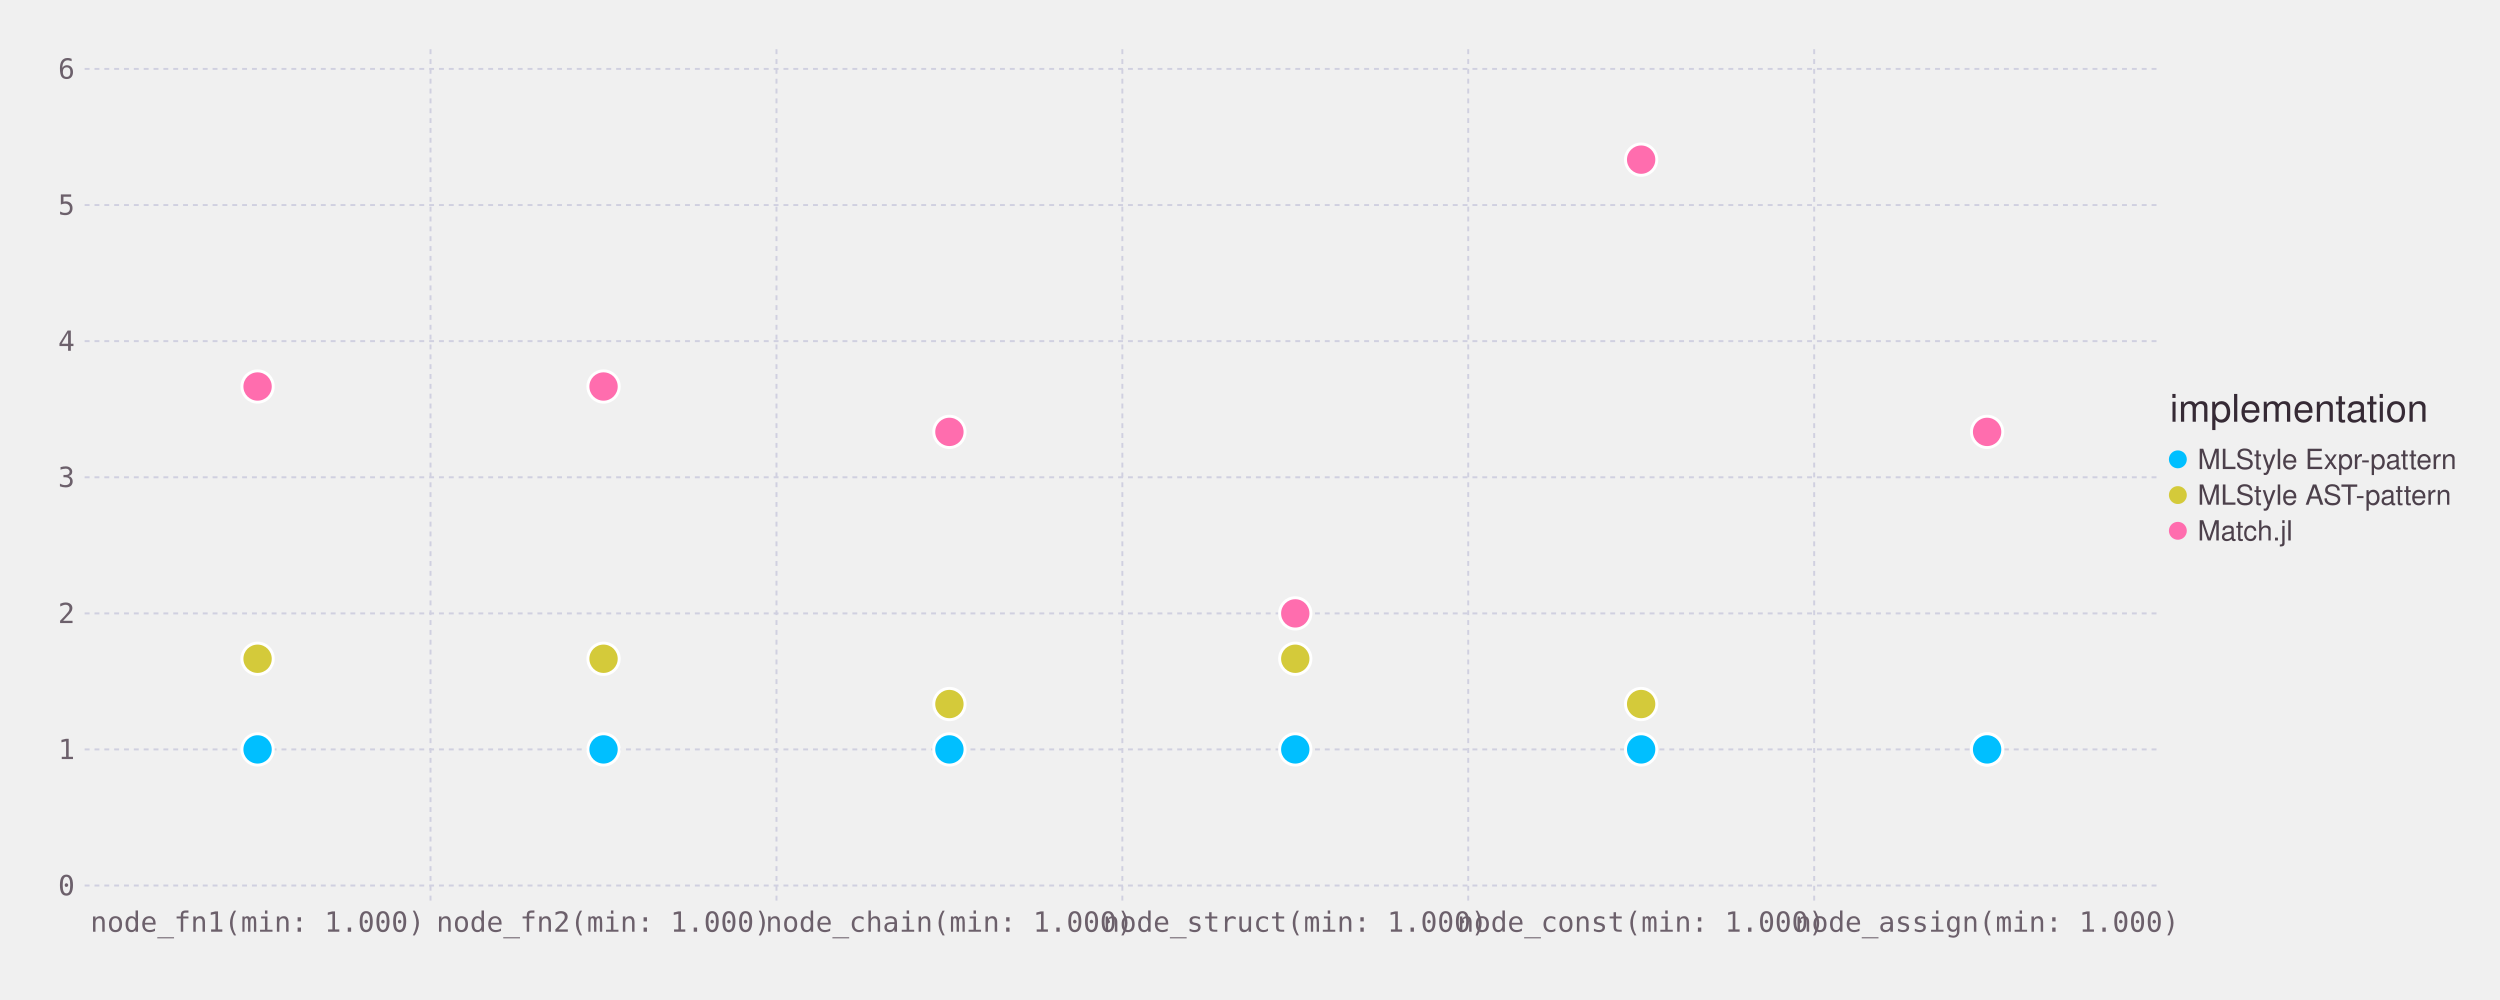
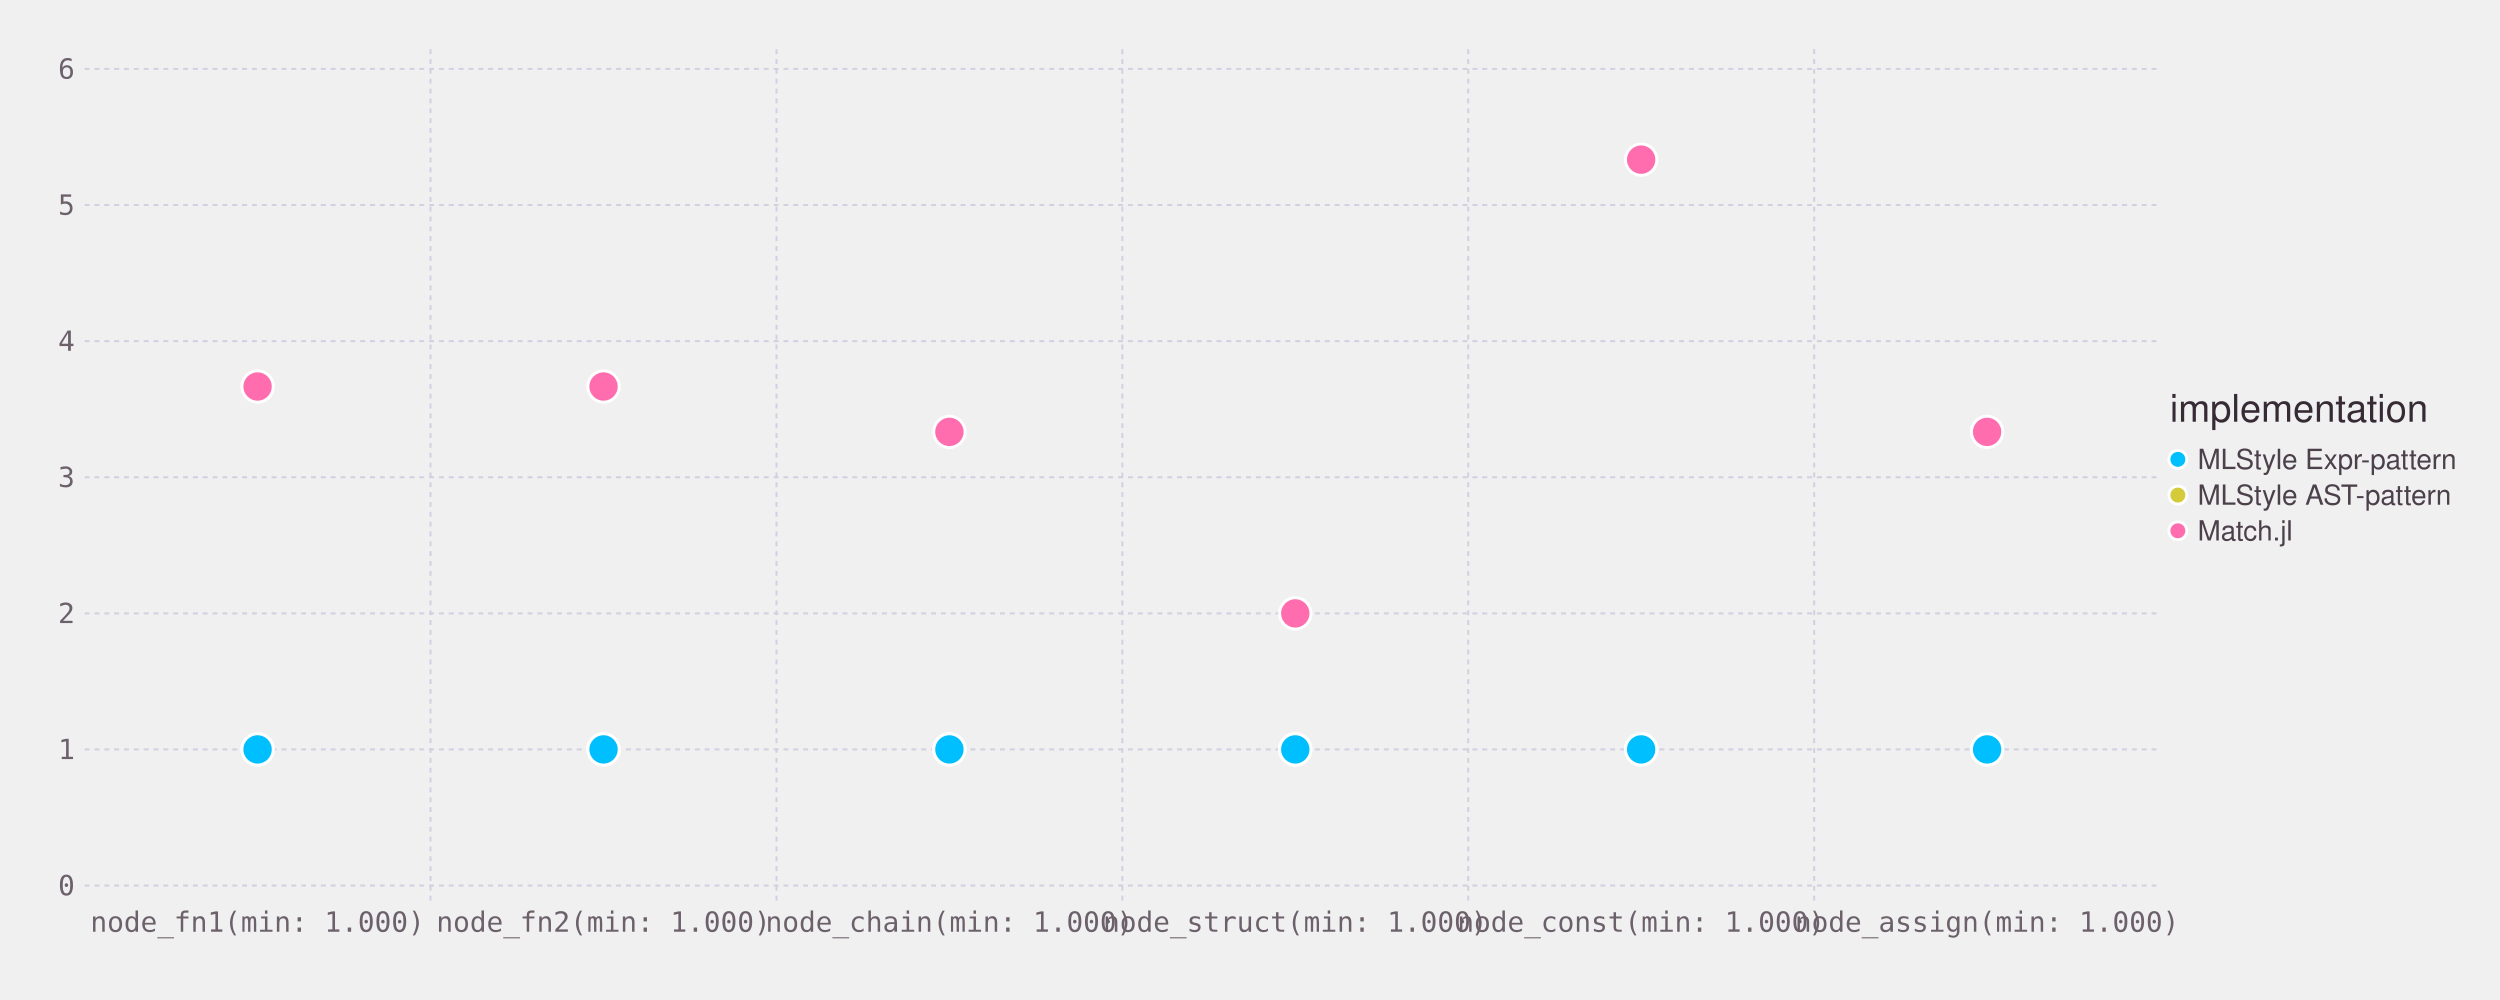
<svg xmlns="http://www.w3.org/2000/svg" version="1.2" width="254mm" height="101.6mm" viewBox="0 0 254 101.6" stroke="none" fill="#000000" stroke-width="0.3" font-size="3.88">
  <defs>
    <marker id="arrow" markerWidth="15" markerHeight="7" refX="5" refY="3.5" orient="auto" markerUnits="strokeWidth">
      <path d="M0,0 L15,3.5 L0,7 z" stroke="context-stroke" fill="context-stroke" />
    </marker>
  </defs>
-   <g class="plotroot yscalable" id="img-c766dcc5-1">
-     <g class="guide xlabels" font-size="2.82" font-family="Consolas" fill="#6C606B" id="img-c766dcc5-2">
+   <g class="plotroot yscalable" id="img-00bf88ae-1">
+     <g class="guide xlabels" font-size="2.82" font-family="Consolas" fill="#6C606B" id="img-00bf88ae-2">
      <g transform="translate(26.17,92.97)">
        <g class="primitive">
          <text text-anchor="middle" dy="0.6em">node_fn1(min: 1.000)</text>
        </g>
      </g>
      <g transform="translate(61.32,92.97)">
        <g class="primitive">
          <text text-anchor="middle" dy="0.6em">node_fn2(min: 1.000)</text>
        </g>
      </g>
      <g transform="translate(96.46,92.97)">
        <g class="primitive">
          <text text-anchor="middle" dy="0.6em">node_chain(min: 1.000)</text>
        </g>
      </g>
      <g transform="translate(131.6,92.97)">
        <g class="primitive">
          <text text-anchor="middle" dy="0.6em">node_struct(min: 1.000)</text>
        </g>
      </g>
      <g transform="translate(166.74,92.97)">
        <g class="primitive">
          <text text-anchor="middle" dy="0.6em">node_const(min: 1.000)</text>
        </g>
      </g>
      <g transform="translate(201.89,92.97)">
        <g class="primitive">
          <text text-anchor="middle" dy="0.6em">node_assign(min: 1.000)</text>
        </g>
      </g>
    </g>
-     <g class="guide colorkey" id="img-c766dcc5-3">
-       <g fill="#4C404B" font-size="2.82" font-family="'PT Sans','Helvetica Neue','Helvetica',sans-serif" id="img-c766dcc5-4">
-         <g transform="translate(223.27,46.67)" id="img-c766dcc5-5" class="color_MLStyle_Expr-pattern">
+     <g class="guide colorkey" id="img-00bf88ae-3">
+       <g fill="#4C404B" font-size="2.82" font-family="'PT Sans','Helvetica Neue','Helvetica',sans-serif" id="img-00bf88ae-4">
+         <g transform="translate(223.27,46.67)" id="img-00bf88ae-5" class="color_MLStyle_Expr-pattern">
          <g class="primitive">
            <text dy="0.35em">MLStyle Expr-pattern</text>
          </g>
        </g>
-         <g transform="translate(223.27,50.3)" id="img-c766dcc5-6" class="color_MLStyle_AST-pattern">
+         <g transform="translate(223.27,50.3)" id="img-00bf88ae-6" class="color_MLStyle_AST-pattern">
          <g class="primitive">
            <text dy="0.35em">MLStyle AST-pattern</text>
          </g>
        </g>
-         <g transform="translate(223.27,53.93)" id="img-c766dcc5-7" class="color_Match.jl">
+         <g transform="translate(223.27,53.93)" id="img-00bf88ae-7" class="color_Match.jl">
          <g class="primitive">
            <text dy="0.35em">Match.jl</text>
          </g>
        </g>
      </g>
-       <g stroke="#000000" stroke-opacity="0.000" id="img-c766dcc5-8">
-         <g transform="translate(221.27,46.67)" id="img-c766dcc5-9" class="color_MLStyle_Expr-pattern" fill="#00BFFF">
+       <g fill-opacity="1" id="img-00bf88ae-8">
+         <g transform="translate(221.27,46.67)" id="img-00bf88ae-9" stroke="#FFFFFF" fill="#00BFFF" class="color_MLStyle_Expr-pattern">
          <circle cx="0" cy="0" r="0.91" class="primitive" />
        </g>
-         <g transform="translate(221.27,50.3)" id="img-c766dcc5-10" class="color_MLStyle_AST-pattern" fill="#D4CA3A">
+         <g transform="translate(221.27,50.3)" id="img-00bf88ae-10" stroke="#FFFFFF" fill="#D4CA3A" class="color_MLStyle_AST-pattern">
          <circle cx="0" cy="0" r="0.91" class="primitive" />
        </g>
-         <g transform="translate(221.27,53.93)" id="img-c766dcc5-11" class="color_Match.jl" fill="#FF6DAE">
+         <g transform="translate(221.27,53.93)" id="img-00bf88ae-11" stroke="#FFFFFF" fill="#FF6DAE" class="color_Match.jl">
          <circle cx="0" cy="0" r="0.91" class="primitive" />
        </g>
      </g>
-       <g fill="#362A35" font-size="3.88" font-family="'PT Sans','Helvetica Neue','Helvetica',sans-serif" stroke="#000000" stroke-opacity="0.000" id="img-c766dcc5-12">
-         <g transform="translate(220.46,42.85)" id="img-c766dcc5-13">
+       <g fill="#362A35" font-size="3.88" font-family="'PT Sans','Helvetica Neue','Helvetica',sans-serif" stroke="#000000" stroke-opacity="0.000" id="img-00bf88ae-12">
+         <g transform="translate(220.46,42.85)" id="img-00bf88ae-13">
          <g class="primitive">
-             <text>implementation</text>
+             <text dy="-0em">implementation</text>
          </g>
        </g>
      </g>
    </g>
-     <g clip-path="url(#img-c766dcc5-14)">
-       <g id="img-c766dcc5-15">
-         <g pointer-events="visible" fill="#000000" fill-opacity="0.000" stroke="#000000" stroke-opacity="0.000" class="guide background" id="img-c766dcc5-16">
-           <g transform="translate(114.03,48.49)" id="img-c766dcc5-17">
+     <g clip-path="url(#img-00bf88ae-14)">
+       <g id="img-00bf88ae-15">
+         <g pointer-events="visible" fill="#000000" fill-opacity="0.000" stroke="#000000" stroke-opacity="0.000" class="guide background" id="img-00bf88ae-16">
+           <g transform="translate(114.03,48.49)" id="img-00bf88ae-17">
            <path d="M-105.43,-43.49 L 105.43 -43.49 105.43 43.49 -105.43 43.49 z" class="primitive" />
          </g>
        </g>
-         <g class="guide ygridlines xfixed" stroke-dasharray="0.5,0.5" stroke-width="0.2" stroke="#D0D0E0" id="img-c766dcc5-18">
-           <g transform="translate(114.03,89.97)" id="img-c766dcc5-19">
-             <path fill="none" d="M-105.43,0 L 105.43 0" class="primitive" />
-           </g>
-           <g transform="translate(114.03,76.14)" id="img-c766dcc5-20">
-             <path fill="none" d="M-105.43,0 L 105.43 0" class="primitive" />
-           </g>
-           <g transform="translate(114.03,62.32)" id="img-c766dcc5-21">
-             <path fill="none" d="M-105.43,0 L 105.43 0" class="primitive" />
-           </g>
-           <g transform="translate(114.03,48.49)" id="img-c766dcc5-22">
-             <path fill="none" d="M-105.43,0 L 105.43 0" class="primitive" />
-           </g>
-           <g transform="translate(114.03,34.66)" id="img-c766dcc5-23">
-             <path fill="none" d="M-105.43,0 L 105.43 0" class="primitive" />
-           </g>
-           <g transform="translate(114.03,20.83)" id="img-c766dcc5-24">
-             <path fill="none" d="M-105.43,0 L 105.43 0" class="primitive" />
-           </g>
-           <g transform="translate(114.03,7)" id="img-c766dcc5-25">
-             <path fill="none" d="M-105.43,0 L 105.43 0" class="primitive" />
-           </g>
-         </g>
-         <g class="guide xgridlines yfixed" stroke-dasharray="0.5,0.5" stroke-width="0.2" stroke="#D0D0E0" id="img-c766dcc5-26">
-           <g transform="translate(43.74,48.49)" id="img-c766dcc5-27">
-             <path fill="none" d="M0,-43.49 L 0 43.49" class="primitive" />
-           </g>
-           <g transform="translate(78.89,48.49)" id="img-c766dcc5-28">
-             <path fill="none" d="M0,-43.49 L 0 43.49" class="primitive" />
-           </g>
-           <g transform="translate(114.03,48.49)" id="img-c766dcc5-29">
-             <path fill="none" d="M0,-43.49 L 0 43.49" class="primitive" />
-           </g>
-           <g transform="translate(149.17,48.49)" id="img-c766dcc5-30">
-             <path fill="none" d="M0,-43.49 L 0 43.49" class="primitive" />
-           </g>
-           <g transform="translate(184.32,48.49)" id="img-c766dcc5-31">
-             <path fill="none" d="M0,-43.49 L 0 43.49" class="primitive" />
-           </g>
-         </g>
-         <g class="plotpanel" id="img-c766dcc5-32">
-           <g class="geometry" id="img-c766dcc5-33">
-             <g stroke-width="0.3" id="img-c766dcc5-34">
-               <g class="color_Match.jl" stroke="#FFFFFF" fill="#FF6DAE" id="img-c766dcc5-35">
-                 <g class="marker" id="img-c766dcc5-36">
-                   <g transform="translate(201.89,43.88)" id="img-c766dcc5-37">
-                     <circle cx="0" cy="0" r="1.59" class="primitive" />
-                   </g>
-                 </g>
-               </g>
-               <g class="color_Match.jl" stroke="#FFFFFF" fill="#FF6DAE" id="img-c766dcc5-38">
-                 <g class="marker" id="img-c766dcc5-39">
-                   <g transform="translate(166.74,16.22)" id="img-c766dcc5-40">
-                     <circle cx="0" cy="0" r="1.59" class="primitive" />
-                   </g>
-                 </g>
-               </g>
-               <g class="color_Match.jl" stroke="#FFFFFF" fill="#FF6DAE" id="img-c766dcc5-41">
-                 <g class="marker" id="img-c766dcc5-42">
-                   <g transform="translate(131.6,62.32)" id="img-c766dcc5-43">
-                     <circle cx="0" cy="0" r="1.59" class="primitive" />
-                   </g>
-                 </g>
-               </g>
-               <g class="color_Match.jl" stroke="#FFFFFF" fill="#FF6DAE" id="img-c766dcc5-44">
-                 <g class="marker" id="img-c766dcc5-45">
-                   <g transform="translate(96.46,43.88)" id="img-c766dcc5-46">
-                     <circle cx="0" cy="0" r="1.59" class="primitive" />
-                   </g>
-                 </g>
-               </g>
-               <g class="color_Match.jl" stroke="#FFFFFF" fill="#FF6DAE" id="img-c766dcc5-47">
-                 <g class="marker" id="img-c766dcc5-48">
-                   <g transform="translate(61.32,39.27)" id="img-c766dcc5-49">
-                     <circle cx="0" cy="0" r="1.59" class="primitive" />
-                   </g>
-                 </g>
-               </g>
-               <g class="color_Match.jl" stroke="#FFFFFF" fill="#FF6DAE" id="img-c766dcc5-50">
-                 <g class="marker" id="img-c766dcc5-51">
-                   <g transform="translate(26.17,39.27)" id="img-c766dcc5-52">
-                     <circle cx="0" cy="0" r="1.59" class="primitive" />
-                   </g>
-                 </g>
-               </g>
-               <g class="color_MLStyle_AST-pattern" stroke="#FFFFFF" fill="#D4CA3A" id="img-c766dcc5-53">
-                 <g class="marker" id="img-c766dcc5-54">
-                   <g transform="translate(201.89,76.14)" id="img-c766dcc5-55">
-                     <circle cx="0" cy="0" r="1.59" class="primitive" />
-                   </g>
-                 </g>
-               </g>
-               <g class="color_MLStyle_AST-pattern" stroke="#FFFFFF" fill="#D4CA3A" id="img-c766dcc5-56">
-                 <g class="marker" id="img-c766dcc5-57">
-                   <g transform="translate(166.74,71.53)" id="img-c766dcc5-58">
-                     <circle cx="0" cy="0" r="1.59" class="primitive" />
-                   </g>
-                 </g>
-               </g>
-               <g class="color_MLStyle_AST-pattern" stroke="#FFFFFF" fill="#D4CA3A" id="img-c766dcc5-59">
-                 <g class="marker" id="img-c766dcc5-60">
-                   <g transform="translate(131.6,66.93)" id="img-c766dcc5-61">
-                     <circle cx="0" cy="0" r="1.59" class="primitive" />
-                   </g>
-                 </g>
-               </g>
-               <g class="color_MLStyle_AST-pattern" stroke="#FFFFFF" fill="#D4CA3A" id="img-c766dcc5-62">
-                 <g class="marker" id="img-c766dcc5-63">
-                   <g transform="translate(96.46,71.53)" id="img-c766dcc5-64">
-                     <circle cx="0" cy="0" r="1.59" class="primitive" />
-                   </g>
-                 </g>
-               </g>
-               <g class="color_MLStyle_AST-pattern" stroke="#FFFFFF" fill="#D4CA3A" id="img-c766dcc5-65">
-                 <g class="marker" id="img-c766dcc5-66">
-                   <g transform="translate(61.32,66.93)" id="img-c766dcc5-67">
-                     <circle cx="0" cy="0" r="1.59" class="primitive" />
-                   </g>
-                 </g>
-               </g>
-               <g class="color_MLStyle_AST-pattern" stroke="#FFFFFF" fill="#D4CA3A" id="img-c766dcc5-68">
-                 <g class="marker" id="img-c766dcc5-69">
-                   <g transform="translate(26.17,66.93)" id="img-c766dcc5-70">
-                     <circle cx="0" cy="0" r="1.59" class="primitive" />
-                   </g>
-                 </g>
-               </g>
-               <g class="color_MLStyle_Expr-pattern" stroke="#FFFFFF" fill="#00BFFF" id="img-c766dcc5-71">
-                 <g class="marker" id="img-c766dcc5-72">
-                   <g transform="translate(201.89,76.14)" id="img-c766dcc5-73">
-                     <circle cx="0" cy="0" r="1.59" class="primitive" />
-                   </g>
-                 </g>
-               </g>
-               <g class="color_MLStyle_Expr-pattern" stroke="#FFFFFF" fill="#00BFFF" id="img-c766dcc5-74">
-                 <g class="marker" id="img-c766dcc5-75">
-                   <g transform="translate(166.74,76.14)" id="img-c766dcc5-76">
-                     <circle cx="0" cy="0" r="1.59" class="primitive" />
-                   </g>
-                 </g>
-               </g>
-               <g class="color_MLStyle_Expr-pattern" stroke="#FFFFFF" fill="#00BFFF" id="img-c766dcc5-77">
-                 <g class="marker" id="img-c766dcc5-78">
-                   <g transform="translate(131.6,76.14)" id="img-c766dcc5-79">
-                     <circle cx="0" cy="0" r="1.59" class="primitive" />
-                   </g>
-                 </g>
-               </g>
-               <g class="color_MLStyle_Expr-pattern" stroke="#FFFFFF" fill="#00BFFF" id="img-c766dcc5-80">
-                 <g class="marker" id="img-c766dcc5-81">
-                   <g transform="translate(96.46,76.14)" id="img-c766dcc5-82">
-                     <circle cx="0" cy="0" r="1.59" class="primitive" />
-                   </g>
-                 </g>
-               </g>
-               <g class="color_MLStyle_Expr-pattern" stroke="#FFFFFF" fill="#00BFFF" id="img-c766dcc5-83">
-                 <g class="marker" id="img-c766dcc5-84">
-                   <g transform="translate(61.32,76.14)" id="img-c766dcc5-85">
-                     <circle cx="0" cy="0" r="1.59" class="primitive" />
-                   </g>
-                 </g>
-               </g>
-               <g class="color_MLStyle_Expr-pattern" stroke="#FFFFFF" fill="#00BFFF" id="img-c766dcc5-86">
-                 <g class="marker" id="img-c766dcc5-87">
-                   <g transform="translate(26.17,76.14)" id="img-c766dcc5-88">
+         <g class="guide ygridlines xfixed" stroke-dasharray="0.5,0.5" stroke-width="0.2" stroke="#D0D0E0" id="img-00bf88ae-18">
+           <g transform="translate(114.03,89.97)" id="img-00bf88ae-19">
+             <path fill="none" d="M-105.43,0 L 105.43 0" class="primitive" />
+           </g>
+           <g transform="translate(114.03,76.14)" id="img-00bf88ae-20">
+             <path fill="none" d="M-105.43,0 L 105.43 0" class="primitive" />
+           </g>
+           <g transform="translate(114.03,62.32)" id="img-00bf88ae-21">
+             <path fill="none" d="M-105.43,0 L 105.43 0" class="primitive" />
+           </g>
+           <g transform="translate(114.03,48.49)" id="img-00bf88ae-22">
+             <path fill="none" d="M-105.43,0 L 105.43 0" class="primitive" />
+           </g>
+           <g transform="translate(114.03,34.66)" id="img-00bf88ae-23">
+             <path fill="none" d="M-105.43,0 L 105.43 0" class="primitive" />
+           </g>
+           <g transform="translate(114.03,20.83)" id="img-00bf88ae-24">
+             <path fill="none" d="M-105.43,0 L 105.43 0" class="primitive" />
+           </g>
+           <g transform="translate(114.03,7)" id="img-00bf88ae-25">
+             <path fill="none" d="M-105.43,0 L 105.43 0" class="primitive" />
+           </g>
+         </g>
+         <g class="guide xgridlines yfixed" stroke-dasharray="0.5,0.5" stroke-width="0.2" stroke="#D0D0E0" id="img-00bf88ae-26">
+           <g transform="translate(43.74,48.49)" id="img-00bf88ae-27">
+             <path fill="none" d="M0,-43.49 L 0 43.49" class="primitive" />
+           </g>
+           <g transform="translate(78.89,48.49)" id="img-00bf88ae-28">
+             <path fill="none" d="M0,-43.49 L 0 43.49" class="primitive" />
+           </g>
+           <g transform="translate(114.03,48.49)" id="img-00bf88ae-29">
+             <path fill="none" d="M0,-43.49 L 0 43.49" class="primitive" />
+           </g>
+           <g transform="translate(149.17,48.49)" id="img-00bf88ae-30">
+             <path fill="none" d="M0,-43.49 L 0 43.49" class="primitive" />
+           </g>
+           <g transform="translate(184.32,48.49)" id="img-00bf88ae-31">
+             <path fill="none" d="M0,-43.49 L 0 43.49" class="primitive" />
+           </g>
+         </g>
+         <g class="plotpanel" id="img-00bf88ae-32">
+           <g class="geometry" id="img-00bf88ae-33">
+             <g stroke-width="0.3" id="img-00bf88ae-34">
+               <g class="color_Match.jl" fill-opacity="1" stroke="#FFFFFF" fill="#FF6DAE" id="img-00bf88ae-35">
+                 <g class="marker" id="img-00bf88ae-36">
+                   <g transform="translate(201.89,43.88)" id="img-00bf88ae-37">
+                     <circle cx="0" cy="0" r="1.59" class="primitive" />
+                   </g>
+                 </g>
+               </g>
+               <g class="color_Match.jl" fill-opacity="1" stroke="#FFFFFF" fill="#FF6DAE" id="img-00bf88ae-38">
+                 <g class="marker" id="img-00bf88ae-39">
+                   <g transform="translate(166.74,16.22)" id="img-00bf88ae-40">
+                     <circle cx="0" cy="0" r="1.59" class="primitive" />
+                   </g>
+                 </g>
+               </g>
+               <g class="color_Match.jl" fill-opacity="1" stroke="#FFFFFF" fill="#FF6DAE" id="img-00bf88ae-41">
+                 <g class="marker" id="img-00bf88ae-42">
+                   <g transform="translate(131.6,62.32)" id="img-00bf88ae-43">
+                     <circle cx="0" cy="0" r="1.59" class="primitive" />
+                   </g>
+                 </g>
+               </g>
+               <g class="color_Match.jl" fill-opacity="1" stroke="#FFFFFF" fill="#FF6DAE" id="img-00bf88ae-44">
+                 <g class="marker" id="img-00bf88ae-45">
+                   <g transform="translate(96.46,43.88)" id="img-00bf88ae-46">
+                     <circle cx="0" cy="0" r="1.59" class="primitive" />
+                   </g>
+                 </g>
+               </g>
+               <g class="color_Match.jl" fill-opacity="1" stroke="#FFFFFF" fill="#FF6DAE" id="img-00bf88ae-47">
+                 <g class="marker" id="img-00bf88ae-48">
+                   <g transform="translate(61.32,39.27)" id="img-00bf88ae-49">
+                     <circle cx="0" cy="0" r="1.59" class="primitive" />
+                   </g>
+                 </g>
+               </g>
+               <g class="color_Match.jl" fill-opacity="1" stroke="#FFFFFF" fill="#FF6DAE" id="img-00bf88ae-50">
+                 <g class="marker" id="img-00bf88ae-51">
+                   <g transform="translate(26.17,39.27)" id="img-00bf88ae-52">
+                     <circle cx="0" cy="0" r="1.59" class="primitive" />
+                   </g>
+                 </g>
+               </g>
+               <g class="color_MLStyle_AST-pattern" fill-opacity="1" stroke="#FFFFFF" fill="#D4CA3A" id="img-00bf88ae-53">
+                 <g class="marker" id="img-00bf88ae-54">
+                   <g transform="translate(201.89,76.14)" id="img-00bf88ae-55">
+                     <circle cx="0" cy="0" r="1.59" class="primitive" />
+                   </g>
+                 </g>
+               </g>
+               <g class="color_MLStyle_AST-pattern" fill-opacity="1" stroke="#FFFFFF" fill="#D4CA3A" id="img-00bf88ae-56">
+                 <g class="marker" id="img-00bf88ae-57">
+                   <g transform="translate(166.74,76.14)" id="img-00bf88ae-58">
+                     <circle cx="0" cy="0" r="1.59" class="primitive" />
+                   </g>
+                 </g>
+               </g>
+               <g class="color_MLStyle_AST-pattern" fill-opacity="1" stroke="#FFFFFF" fill="#D4CA3A" id="img-00bf88ae-59">
+                 <g class="marker" id="img-00bf88ae-60">
+                   <g transform="translate(131.6,76.14)" id="img-00bf88ae-61">
+                     <circle cx="0" cy="0" r="1.59" class="primitive" />
+                   </g>
+                 </g>
+               </g>
+               <g class="color_MLStyle_AST-pattern" fill-opacity="1" stroke="#FFFFFF" fill="#D4CA3A" id="img-00bf88ae-62">
+                 <g class="marker" id="img-00bf88ae-63">
+                   <g transform="translate(96.46,76.14)" id="img-00bf88ae-64">
+                     <circle cx="0" cy="0" r="1.59" class="primitive" />
+                   </g>
+                 </g>
+               </g>
+               <g class="color_MLStyle_AST-pattern" fill-opacity="1" stroke="#FFFFFF" fill="#D4CA3A" id="img-00bf88ae-65">
+                 <g class="marker" id="img-00bf88ae-66">
+                   <g transform="translate(61.32,76.14)" id="img-00bf88ae-67">
+                     <circle cx="0" cy="0" r="1.59" class="primitive" />
+                   </g>
+                 </g>
+               </g>
+               <g class="color_MLStyle_AST-pattern" fill-opacity="1" stroke="#FFFFFF" fill="#D4CA3A" id="img-00bf88ae-68">
+                 <g class="marker" id="img-00bf88ae-69">
+                   <g transform="translate(26.17,76.14)" id="img-00bf88ae-70">
+                     <circle cx="0" cy="0" r="1.59" class="primitive" />
+                   </g>
+                 </g>
+               </g>
+               <g class="color_MLStyle_Expr-pattern" fill-opacity="1" stroke="#FFFFFF" fill="#00BFFF" id="img-00bf88ae-71">
+                 <g class="marker" id="img-00bf88ae-72">
+                   <g transform="translate(201.89,76.14)" id="img-00bf88ae-73">
+                     <circle cx="0" cy="0" r="1.59" class="primitive" />
+                   </g>
+                 </g>
+               </g>
+               <g class="color_MLStyle_Expr-pattern" fill-opacity="1" stroke="#FFFFFF" fill="#00BFFF" id="img-00bf88ae-74">
+                 <g class="marker" id="img-00bf88ae-75">
+                   <g transform="translate(166.74,76.14)" id="img-00bf88ae-76">
+                     <circle cx="0" cy="0" r="1.59" class="primitive" />
+                   </g>
+                 </g>
+               </g>
+               <g class="color_MLStyle_Expr-pattern" fill-opacity="1" stroke="#FFFFFF" fill="#00BFFF" id="img-00bf88ae-77">
+                 <g class="marker" id="img-00bf88ae-78">
+                   <g transform="translate(131.6,76.14)" id="img-00bf88ae-79">
+                     <circle cx="0" cy="0" r="1.59" class="primitive" />
+                   </g>
+                 </g>
+               </g>
+               <g class="color_MLStyle_Expr-pattern" fill-opacity="1" stroke="#FFFFFF" fill="#00BFFF" id="img-00bf88ae-80">
+                 <g class="marker" id="img-00bf88ae-81">
+                   <g transform="translate(96.46,76.14)" id="img-00bf88ae-82">
+                     <circle cx="0" cy="0" r="1.59" class="primitive" />
+                   </g>
+                 </g>
+               </g>
+               <g class="color_MLStyle_Expr-pattern" fill-opacity="1" stroke="#FFFFFF" fill="#00BFFF" id="img-00bf88ae-83">
+                 <g class="marker" id="img-00bf88ae-84">
+                   <g transform="translate(61.32,76.14)" id="img-00bf88ae-85">
+                     <circle cx="0" cy="0" r="1.59" class="primitive" />
+                   </g>
+                 </g>
+               </g>
+               <g class="color_MLStyle_Expr-pattern" fill-opacity="1" stroke="#FFFFFF" fill="#00BFFF" id="img-00bf88ae-86">
+                 <g class="marker" id="img-00bf88ae-87">
+                   <g transform="translate(26.17,76.14)" id="img-00bf88ae-88">
                    <circle cx="0" cy="0" r="1.59" class="primitive" />
                  </g>
                </g>
              </g>
            </g>
          </g>
        </g>
      </g>
    </g>
-     <g class="guide ylabels" font-size="2.82" font-family="Consolas" fill="#6C606B" id="img-c766dcc5-89">
-       <g transform="translate(7.6,89.97)" id="img-c766dcc5-90">
+     <g class="guide ylabels" font-size="2.82" font-family="Consolas" fill="#6C606B" id="img-00bf88ae-89">
+       <g transform="translate(7.6,89.97)" id="img-00bf88ae-90">
        <g class="primitive">
          <text text-anchor="end" dy="0.35em">0</text>
        </g>
      </g>
-       <g transform="translate(7.6,76.14)" id="img-c766dcc5-91">
+       <g transform="translate(7.6,76.14)" id="img-00bf88ae-91">
        <g class="primitive">
          <text text-anchor="end" dy="0.35em">1</text>
        </g>
      </g>
-       <g transform="translate(7.6,62.32)" id="img-c766dcc5-92">
+       <g transform="translate(7.6,62.32)" id="img-00bf88ae-92">
        <g class="primitive">
          <text text-anchor="end" dy="0.35em">2</text>
        </g>
      </g>
-       <g transform="translate(7.6,48.49)" id="img-c766dcc5-93">
+       <g transform="translate(7.6,48.49)" id="img-00bf88ae-93">
        <g class="primitive">
          <text text-anchor="end" dy="0.35em">3</text>
        </g>
      </g>
-       <g transform="translate(7.6,34.66)" id="img-c766dcc5-94">
+       <g transform="translate(7.6,34.66)" id="img-00bf88ae-94">
        <g class="primitive">
          <text text-anchor="end" dy="0.35em">4</text>
        </g>
      </g>
-       <g transform="translate(7.6,20.83)" id="img-c766dcc5-95">
+       <g transform="translate(7.6,20.83)" id="img-00bf88ae-95">
        <g class="primitive">
          <text text-anchor="end" dy="0.35em">5</text>
        </g>
      </g>
-       <g transform="translate(7.6,7)" id="img-c766dcc5-96">
+       <g transform="translate(7.6,7)" id="img-00bf88ae-96">
        <g class="primitive">
          <text text-anchor="end" dy="0.35em">6</text>
        </g>
      </g>
    </g>
  </g>
  <defs>
-     <clipPath id="img-c766dcc5-14">
+     <clipPath id="img-00bf88ae-14">
      <path d="M8.6,5 L 219.46 5 219.46 91.97 8.6 91.97" />
    </clipPath>
  </defs>
</svg>
